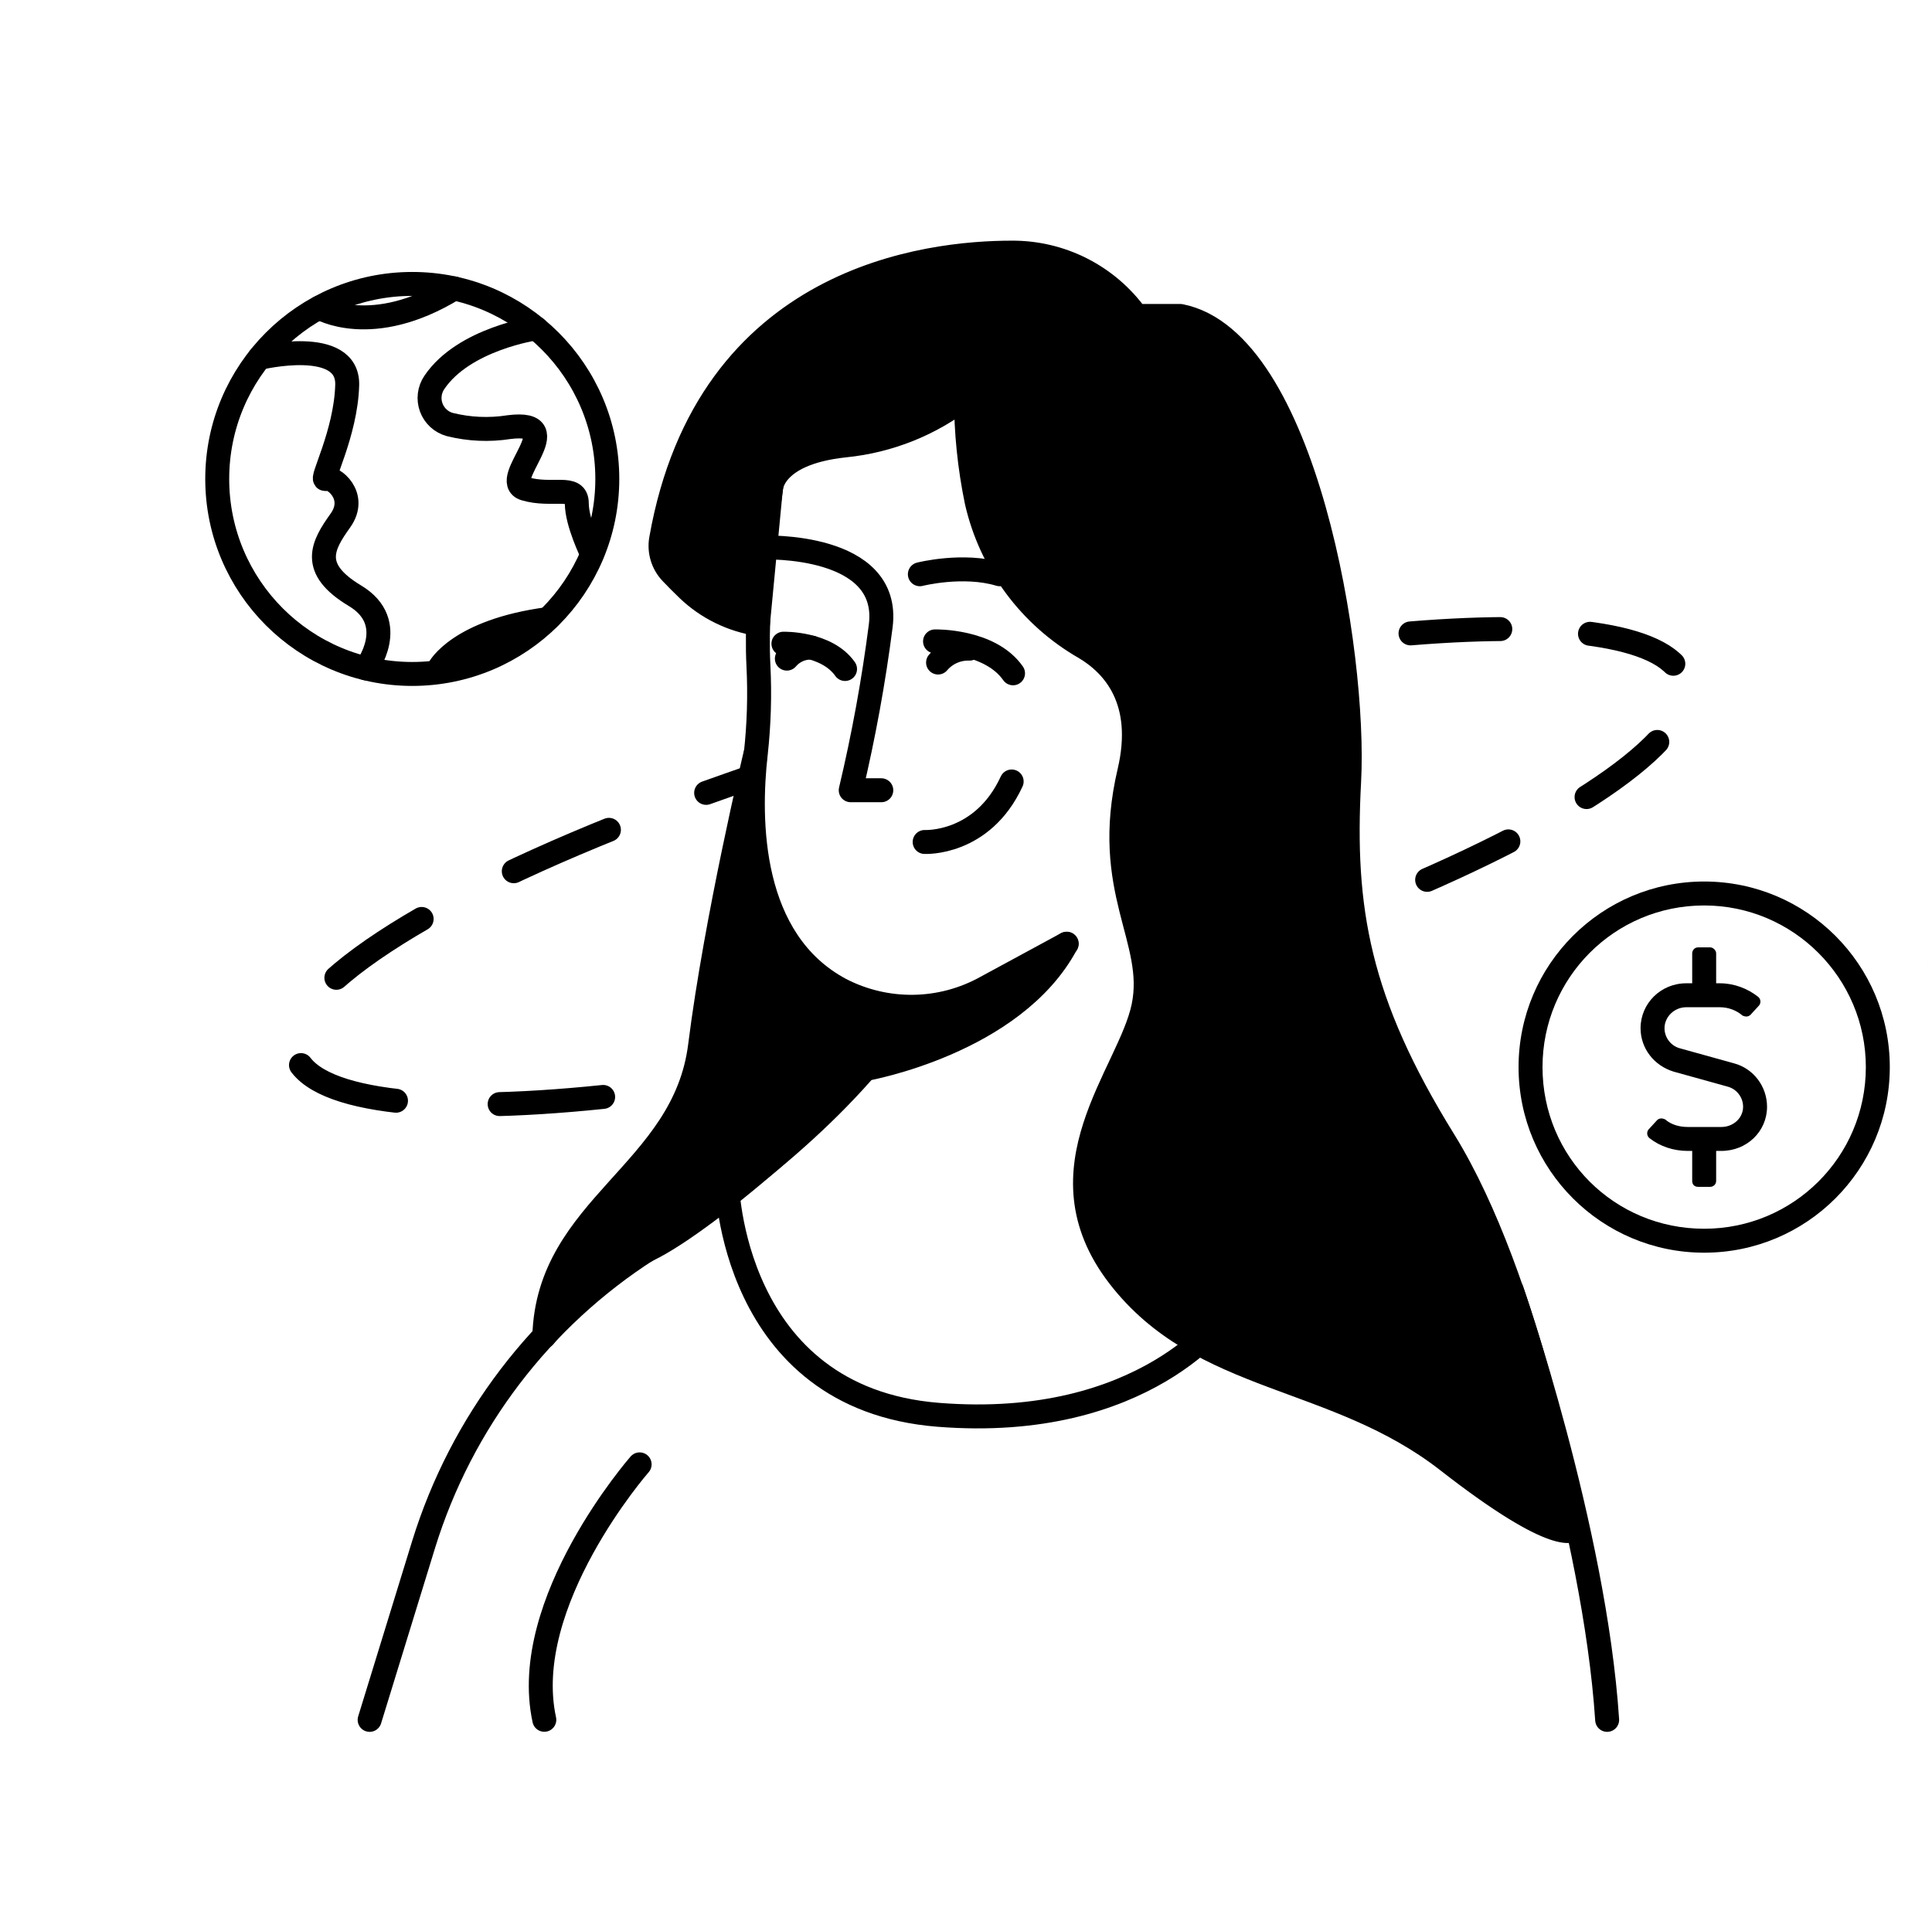
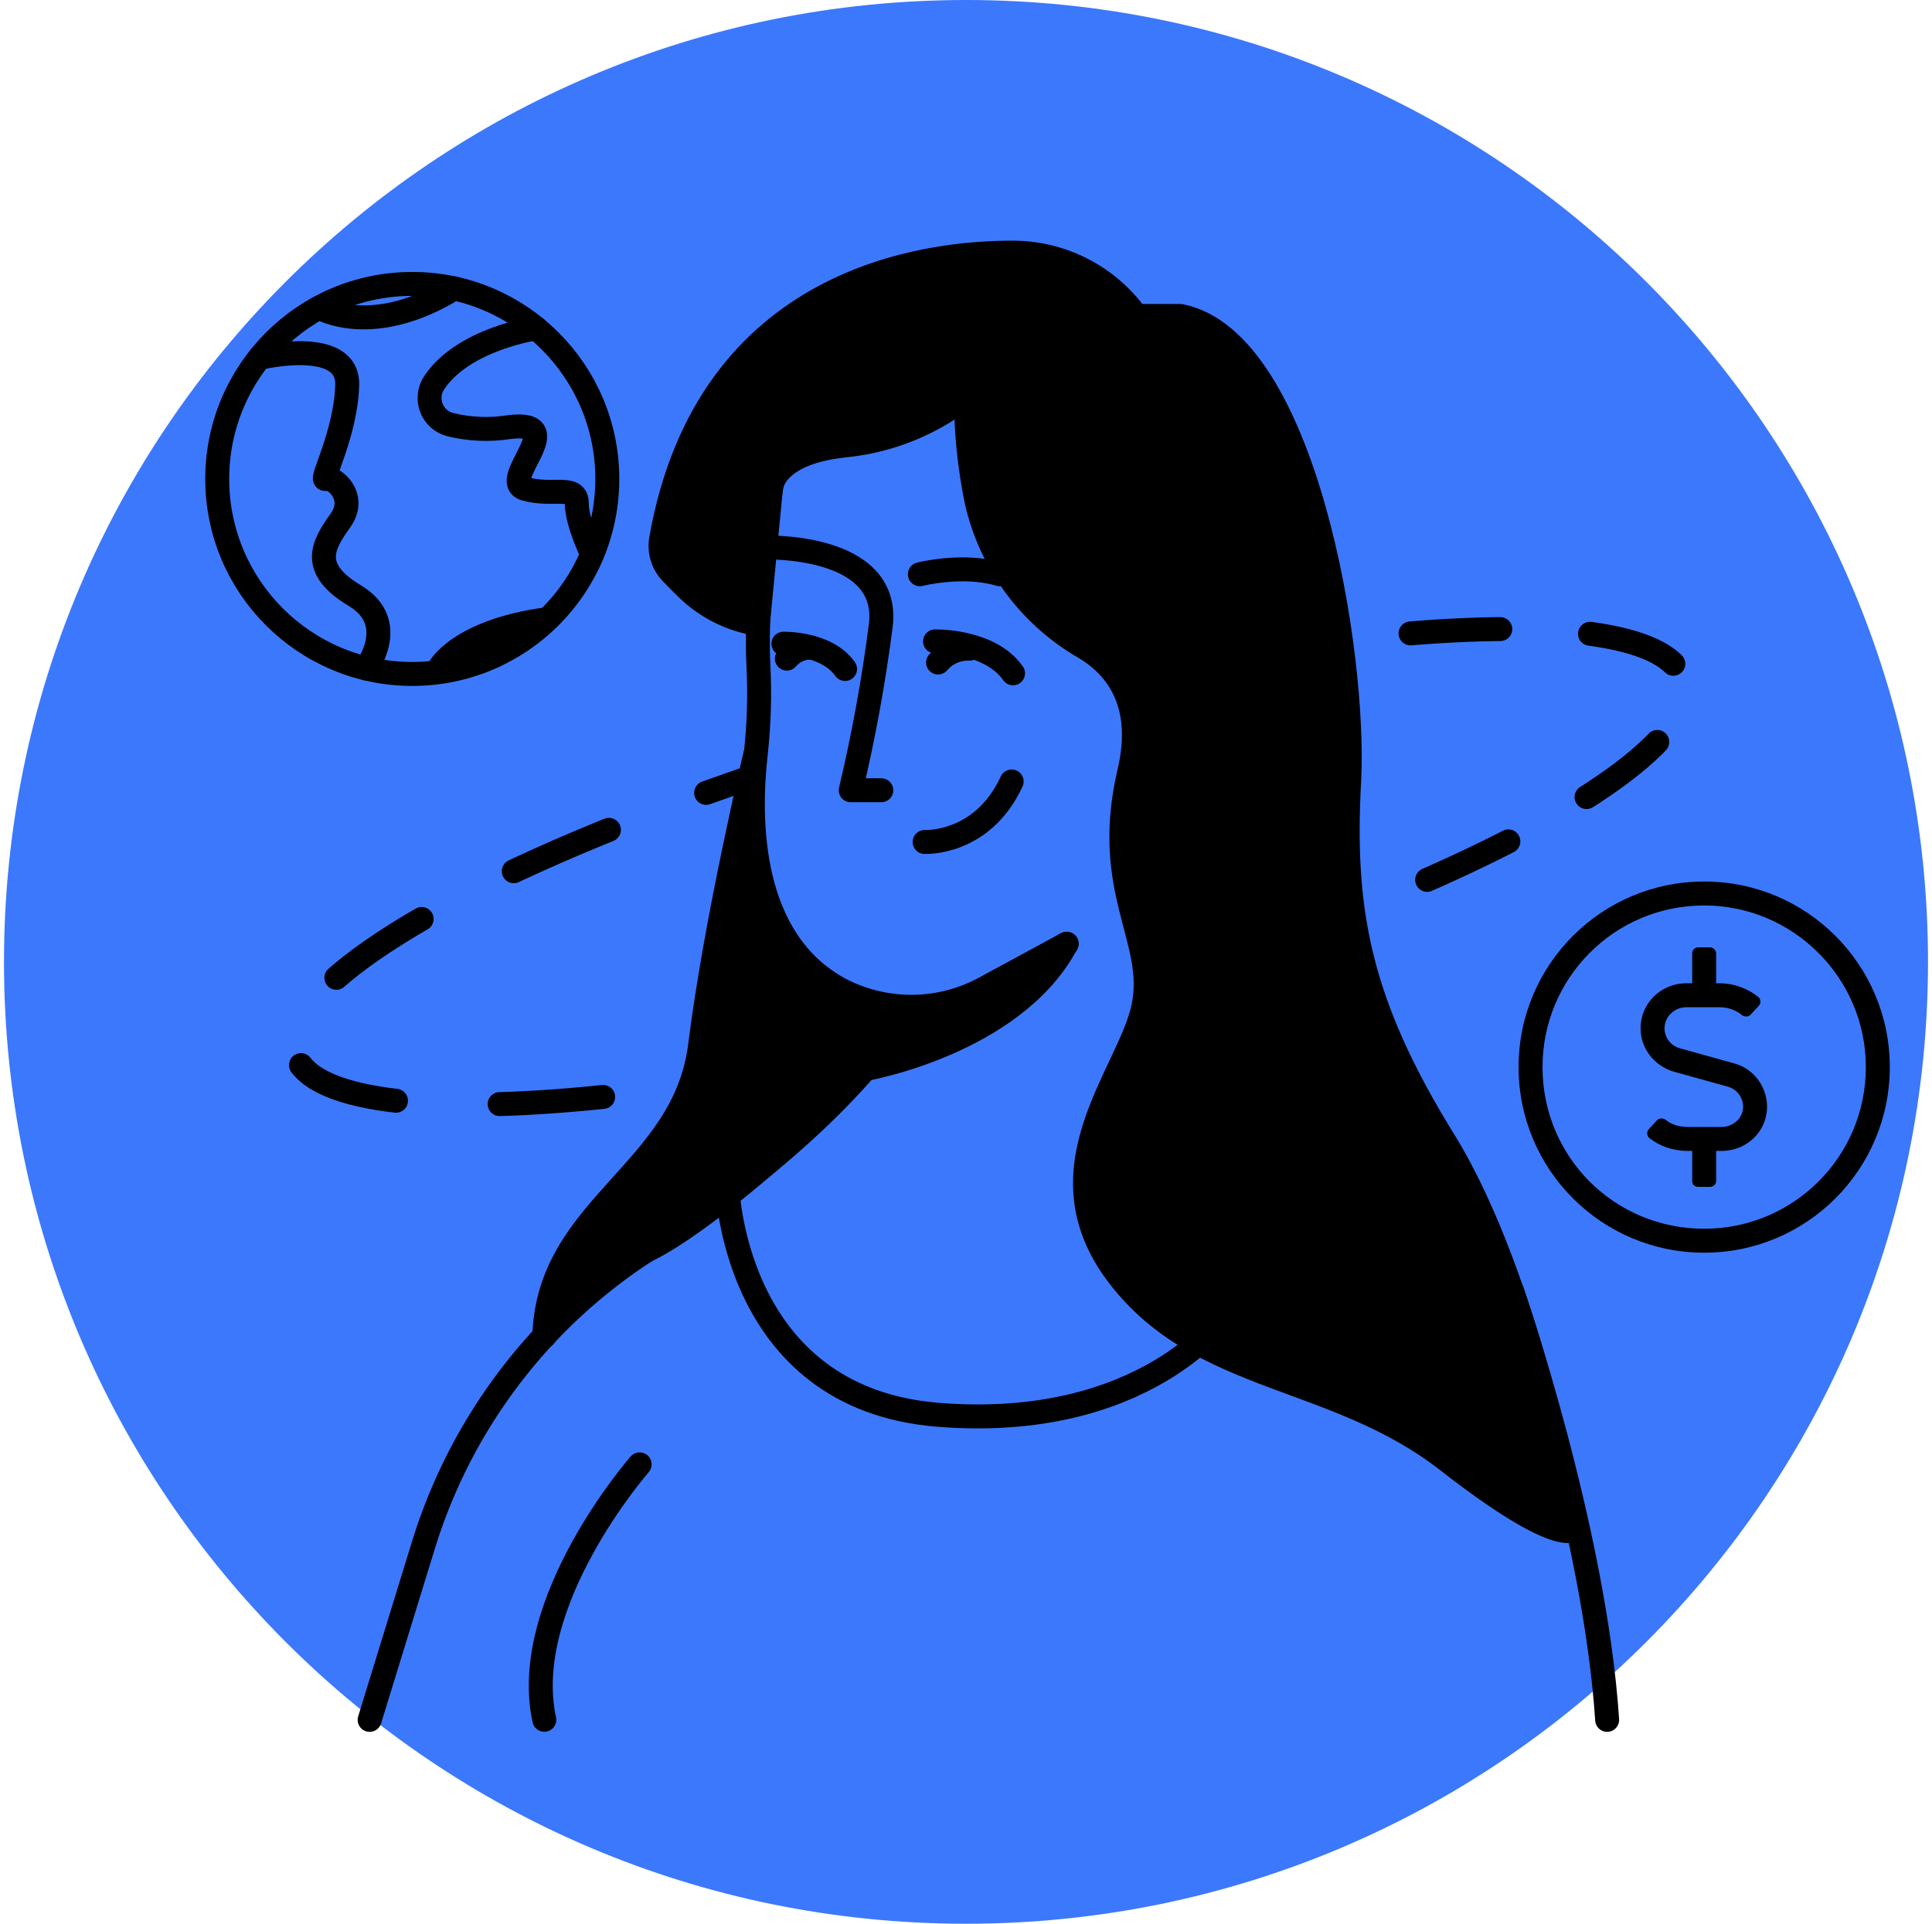
<svg xmlns="http://www.w3.org/2000/svg" width="242" height="241" viewBox="0 0 242 241" fill="none">
-   <circle opacity="0.1" cx="121" cy="120.5" r="120.5" fill="#FAFAFA" />
-   <path d="M51.64 84.43C65.132 84.43 76.07 73.493 76.07 60C76.07 46.508 65.132 35.57 51.64 35.57C38.148 35.57 27.21 46.508 27.21 60C27.21 73.493 38.148 84.43 51.64 84.43Z" stroke="black" stroke-width="3" stroke-linecap="round" stroke-linejoin="round" />
+   <circle cx="121" cy="120.5" r="120.5" fill="#3C78FB" />
+   <path d="M51.64 84.43C65.132 84.43 76.07 73.492 76.07 60C76.07 46.508 65.132 35.57 51.64 35.57C38.148 35.57 27.21 46.508 27.21 60C27.21 73.492 38.148 84.43 51.64 84.43Z" stroke="black" stroke-width="3" stroke-linecap="round" stroke-linejoin="round" />
  <path d="M32.49 44.84C32.49 44.84 43.65 42.14 43.49 48.23C43.33 54.32 40 60.39 40.81 60C41.62 59.61 44.87 62.09 42.63 65.22C40.39 68.35 38.78 71.22 44.46 74.63C50.14 78.04 45.84 83.73 45.84 83.73" stroke="black" stroke-width="3" stroke-linecap="round" stroke-linejoin="round" />
  <path d="M67.16 41.13C67.16 41.13 58.08 42.43 54.4 47.92C54.093 48.373 53.898 48.893 53.831 49.436C53.764 49.98 53.828 50.531 54.016 51.045C54.205 51.559 54.513 52.02 54.915 52.392C55.318 52.763 55.803 53.033 56.33 53.18C58.756 53.786 61.279 53.898 63.75 53.51C71.67 52.51 62.33 60.21 65.75 61.23C69.17 62.25 72.25 60.62 72.25 63.06C72.25 65.5 74.16 69.39 74.16 69.39" stroke="black" stroke-width="3" stroke-linecap="round" stroke-linejoin="round" />
  <path d="M40 38.55C40 38.55 46.55 42.5 56.9 36.13" stroke="black" stroke-width="3" stroke-linecap="round" stroke-linejoin="round" />
  <path d="M55 83.73C55 83.73 57.4 79.07 68.58 77.56" stroke="black" stroke-width="3" stroke-linecap="round" stroke-linejoin="round" />
  <path d="M94.36 134.77C92.36 135.12 90.36 135.45 88.44 135.77" stroke="black" stroke-width="3" stroke-linecap="round" stroke-linejoin="round" />
  <path d="M75.55 137.42C53.61 139.69 38.55 137.95 36.92 131.87C34.92 124.41 53.64 112.47 82.36 101.57" stroke="black" stroke-width="3" stroke-linecap="round" stroke-linejoin="round" stroke-dasharray="13 13" />
  <path d="M88.45 99.33C90.31 98.66 92.2 98.01 94.12 97.33" stroke="black" stroke-width="3" stroke-linecap="round" stroke-linejoin="round" />
  <path d="M159.55 81.41C161.55 81.103 163.53 80.82 165.49 80.56" stroke="black" stroke-width="3" stroke-linecap="round" stroke-linejoin="round" />
  <path d="M176.68 79.35C196.23 77.75 209.41 79.64 210.93 85.35C212.74 92.09 197.64 102.48 173.54 112.46" stroke="black" stroke-width="3" stroke-linecap="round" stroke-linejoin="round" stroke-dasharray="11.26 11.26" />
  <path d="M168.32 114.52C166.493 115.24 164.623 115.95 162.71 116.65" stroke="black" stroke-width="3" stroke-linecap="round" stroke-linejoin="round" />
  <path d="M46.3 215.46L53.07 193.46C57.788 178.215 67.745 165.131 81.18 156.52C92.46 149.26 105.83 138.92 113.93 126.67" stroke="black" stroke-width="3" stroke-linecap="round" stroke-linejoin="round" />
  <path d="M96.77 60C96.77 60 94.5 73.6 95 83.4C95.184 87.07 95.073 90.748 94.67 94.4C93.72 102.74 93.79 117.82 105.27 123.96C108.095 125.427 111.24 126.17 114.423 126.125C117.606 126.08 120.728 125.247 123.51 123.7L133.62 118.22" stroke="black" stroke-width="3" stroke-linecap="round" stroke-linejoin="round" />
  <path d="M108.41 133.92C108.41 133.92 126.95 130.67 133.58 118.25C133.58 118.25 123.41 125 113.27 127.69L108.41 133.92Z" fill="black" stroke="black" stroke-width="3" stroke-linecap="round" stroke-linejoin="round" />
  <path d="M95.63 68.59C95.63 68.59 111.63 67.99 110.32 78.4C109.43 85.328 108.175 92.204 106.56 99H110.39" stroke="black" stroke-width="3" stroke-linecap="round" stroke-linejoin="round" />
  <path d="M117.122 80.35C117.122 80.35 123.982 80.19 126.892 84.35" stroke="black" stroke-width="3" stroke-linecap="round" stroke-linejoin="round" />
-   <path d="M117.5 83C117.982 82.433 118.585 81.981 119.266 81.68C119.946 81.379 120.686 81.235 121.43 81.26" stroke="black" stroke-width="3" stroke-linecap="round" stroke-linejoin="round" />
+   <path d="M117.5 83C117.982 82.433 118.585 81.982 119.266 81.68C119.946 81.379 120.686 81.235 121.43 81.26" stroke="black" stroke-width="3" stroke-linecap="round" stroke-linejoin="round" />
  <path d="M98.13 80.64C98.13 80.64 103.54 80.51 105.85 83.81" stroke="black" stroke-width="3" stroke-linecap="round" stroke-linejoin="round" />
-   <path d="M98.56 82.51C98.941 82.06 99.418 81.702 99.957 81.463C100.496 81.224 101.081 81.11 101.67 81.13" stroke="black" stroke-width="3" stroke-linecap="round" stroke-linejoin="round" />
+   <path d="M98.561 82.51C98.941 82.06 99.418 81.702 99.957 81.463C100.496 81.224 101.082 81.11 101.671 81.13" stroke="black" stroke-width="3" stroke-linecap="round" stroke-linejoin="round" />
  <path d="M115.82 105.48C115.82 105.48 123.04 105.87 126.72 97.9" stroke="black" stroke-width="3" stroke-linecap="round" stroke-linejoin="round" />
  <path d="M115.22 71.94C115.22 71.94 120.63 70.56 125.22 71.94" stroke="black" stroke-width="3" stroke-linecap="round" stroke-linejoin="round" />
-   <path d="M86.16 73.84C85.38 73.09 84.68 72.38 84.1 71.77C83.568 71.216 83.173 70.544 82.949 69.809C82.725 69.074 82.677 68.297 82.81 67.54C88.63 34.59 116.38 31.65 126.72 31.65C129.767 31.628 132.776 32.337 135.494 33.717C138.211 35.096 140.559 37.107 142.34 39.58H147.85C163.48 42.66 169.85 81.86 168.99 97.9C168.13 113.94 170.09 125.47 180.88 142.9C191.67 160.33 197.18 191.58 197.18 191.58C197.18 191.58 195.42 194 181.32 183C167.22 172 150.49 173.31 140.14 159.87C129.79 146.43 141.46 134.54 143.22 126.12C144.98 117.7 137.94 111.64 141.46 96.66C143.55 87.77 139.51 83.3 135.88 81.14C132.483 79.193 129.526 76.564 127.196 73.418C124.866 70.272 123.212 66.677 122.34 62.86C121.443 58.534 120.994 54.128 121 49.71C116.629 53.134 111.375 55.246 105.85 55.8C96.4 56.8 96.54 61.43 96.54 61.43L94.94 78.17C91.638 77.661 88.573 76.15 86.16 73.84Z" fill="black" stroke="black" stroke-width="3" stroke-linecap="round" stroke-linejoin="round" />
+   <path d="M86.16 73.84C85.38 73.09 84.68 72.38 84.1 71.77C83.568 71.216 83.174 70.544 82.95 69.809C82.725 69.074 82.678 68.297 82.81 67.54C88.63 34.59 116.38 31.65 126.72 31.65C129.768 31.628 132.776 32.337 135.494 33.717C138.211 35.096 140.559 37.107 142.34 39.58H147.85C163.48 42.66 169.85 81.86 168.99 97.9C168.13 113.94 170.09 125.47 180.88 142.9C191.67 160.33 197.18 191.58 197.18 191.58C197.18 191.58 195.42 194 181.32 183C167.22 172 150.49 173.31 140.14 159.87C129.79 146.43 141.46 134.54 143.22 126.12C144.98 117.7 137.94 111.64 141.46 96.66C143.55 87.77 139.51 83.3 135.88 81.14C132.483 79.193 129.526 76.564 127.196 73.418C124.866 70.272 123.212 66.677 122.34 62.86C121.443 58.534 120.994 54.128 121 49.71C116.629 53.134 111.375 55.246 105.85 55.8C96.4 56.8 96.54 61.43 96.54 61.43L94.94 78.17C91.639 77.661 88.573 76.15 86.16 73.84Z" fill="black" stroke="black" stroke-width="3" stroke-linecap="round" stroke-linejoin="round" />
  <path d="M94.63 94.43C94.63 94.43 89.69 115.07 87.69 131C85.69 146.93 68.63 151.1 68.18 167.42C68.18 167.42 73.74 160.13 81.18 156.56C88.62 152.99 107.91 136.49 113.93 126.71C113.93 126.71 90.39 126.23 94.63 94.43Z" fill="black" stroke="black" stroke-width="3" stroke-linecap="round" stroke-linejoin="round" />
  <path d="M91.06 148.09C91.06 148.09 91.48 175.16 117.5 177.24C143.52 179.32 153.5 164.75 153.5 164.75" stroke="black" stroke-width="3" stroke-linecap="round" stroke-linejoin="round" />
  <path d="M189.36 161.62C189.36 161.62 199.74 191.53 201.31 215.46" stroke="black" stroke-width="3" stroke-linecap="round" stroke-linejoin="round" />
  <path d="M80.12 183.45C80.12 183.45 64.98 200.74 68.18 215.45" stroke="black" stroke-width="3" stroke-linecap="round" stroke-linejoin="round" />
-   <path d="M213.463 110.433C200.62 110.433 190.213 120.839 190.213 133.683C190.213 146.527 200.62 156.933 213.463 156.933C226.307 156.933 236.713 146.527 236.713 133.683C236.713 120.839 226.307 110.433 213.463 110.433ZM213.463 153.933C202.213 153.933 193.213 144.933 193.213 133.683C193.213 122.527 202.213 113.433 213.463 113.433C224.62 113.433 233.713 122.527 233.713 133.683C233.713 144.933 224.62 153.933 213.463 153.933ZM217.213 133.214L210.463 131.339C209.338 131.058 208.495 130.027 208.495 128.808C208.495 127.402 209.713 126.183 211.213 126.183H215.432C216.463 126.183 217.495 126.558 218.245 127.214C218.62 127.402 218.995 127.402 219.276 127.12L220.307 125.995C220.588 125.714 220.588 125.152 220.213 124.87C218.901 123.839 217.213 123.183 215.432 123.183H214.963V119.433C214.963 119.058 214.588 118.683 214.213 118.683H212.713C212.245 118.683 211.963 119.058 211.963 119.433V123.183H211.213C208.026 123.183 205.495 125.714 205.495 128.808C205.495 131.339 207.182 133.495 209.62 134.245L216.37 136.12C217.495 136.402 218.338 137.433 218.338 138.652C218.338 140.058 217.12 141.183 215.62 141.183H211.401C210.37 141.183 209.338 140.902 208.588 140.245C208.213 140.058 207.838 140.058 207.557 140.339L206.526 141.464C206.245 141.745 206.245 142.308 206.62 142.589C207.932 143.62 209.62 144.183 211.401 144.183H211.963V147.933C211.963 148.402 212.245 148.683 212.713 148.683H214.213C214.588 148.683 214.963 148.402 214.963 147.933V144.183H215.62C218.807 144.183 221.338 141.745 221.338 138.652C221.338 136.12 219.651 133.87 217.213 133.214Z" fill="black" />
+   <path d="M213.464 110.433C200.62 110.433 190.214 120.839 190.214 133.683C190.214 146.527 200.62 156.933 213.464 156.933C226.307 156.933 236.714 146.527 236.714 133.683C236.714 120.839 226.307 110.433 213.464 110.433ZM213.464 153.933C202.214 153.933 193.214 144.933 193.214 133.683C193.214 122.527 202.214 113.433 213.464 113.433C224.62 113.433 233.714 122.527 233.714 133.683C233.714 144.933 224.62 153.933 213.464 153.933ZM217.214 133.214L210.464 131.339C209.339 131.058 208.495 130.027 208.495 128.808C208.495 127.402 209.714 126.183 211.214 126.183H215.432C216.464 126.183 217.495 126.558 218.245 127.214C218.62 127.402 218.995 127.402 219.276 127.12L220.307 125.995C220.589 125.714 220.589 125.152 220.214 124.87C218.901 123.839 217.214 123.183 215.432 123.183H214.964V119.433C214.964 119.058 214.589 118.683 214.214 118.683H212.714C212.245 118.683 211.964 119.058 211.964 119.433V123.183H211.214C208.026 123.183 205.495 125.714 205.495 128.808C205.495 131.339 207.182 133.495 209.62 134.245L216.37 136.12C217.495 136.402 218.339 137.433 218.339 138.652C218.339 140.058 217.12 141.183 215.62 141.183H211.401C210.37 141.183 209.339 140.902 208.589 140.245C208.214 140.058 207.839 140.058 207.557 140.339L206.526 141.464C206.245 141.745 206.245 142.308 206.62 142.589C207.932 143.62 209.62 144.183 211.401 144.183H211.964V147.933C211.964 148.402 212.245 148.683 212.714 148.683H214.214C214.589 148.683 214.964 148.402 214.964 147.933V144.183H215.62C218.807 144.183 221.339 141.745 221.339 138.652C221.339 136.12 219.651 133.87 217.214 133.214Z" fill="black" />
</svg>
